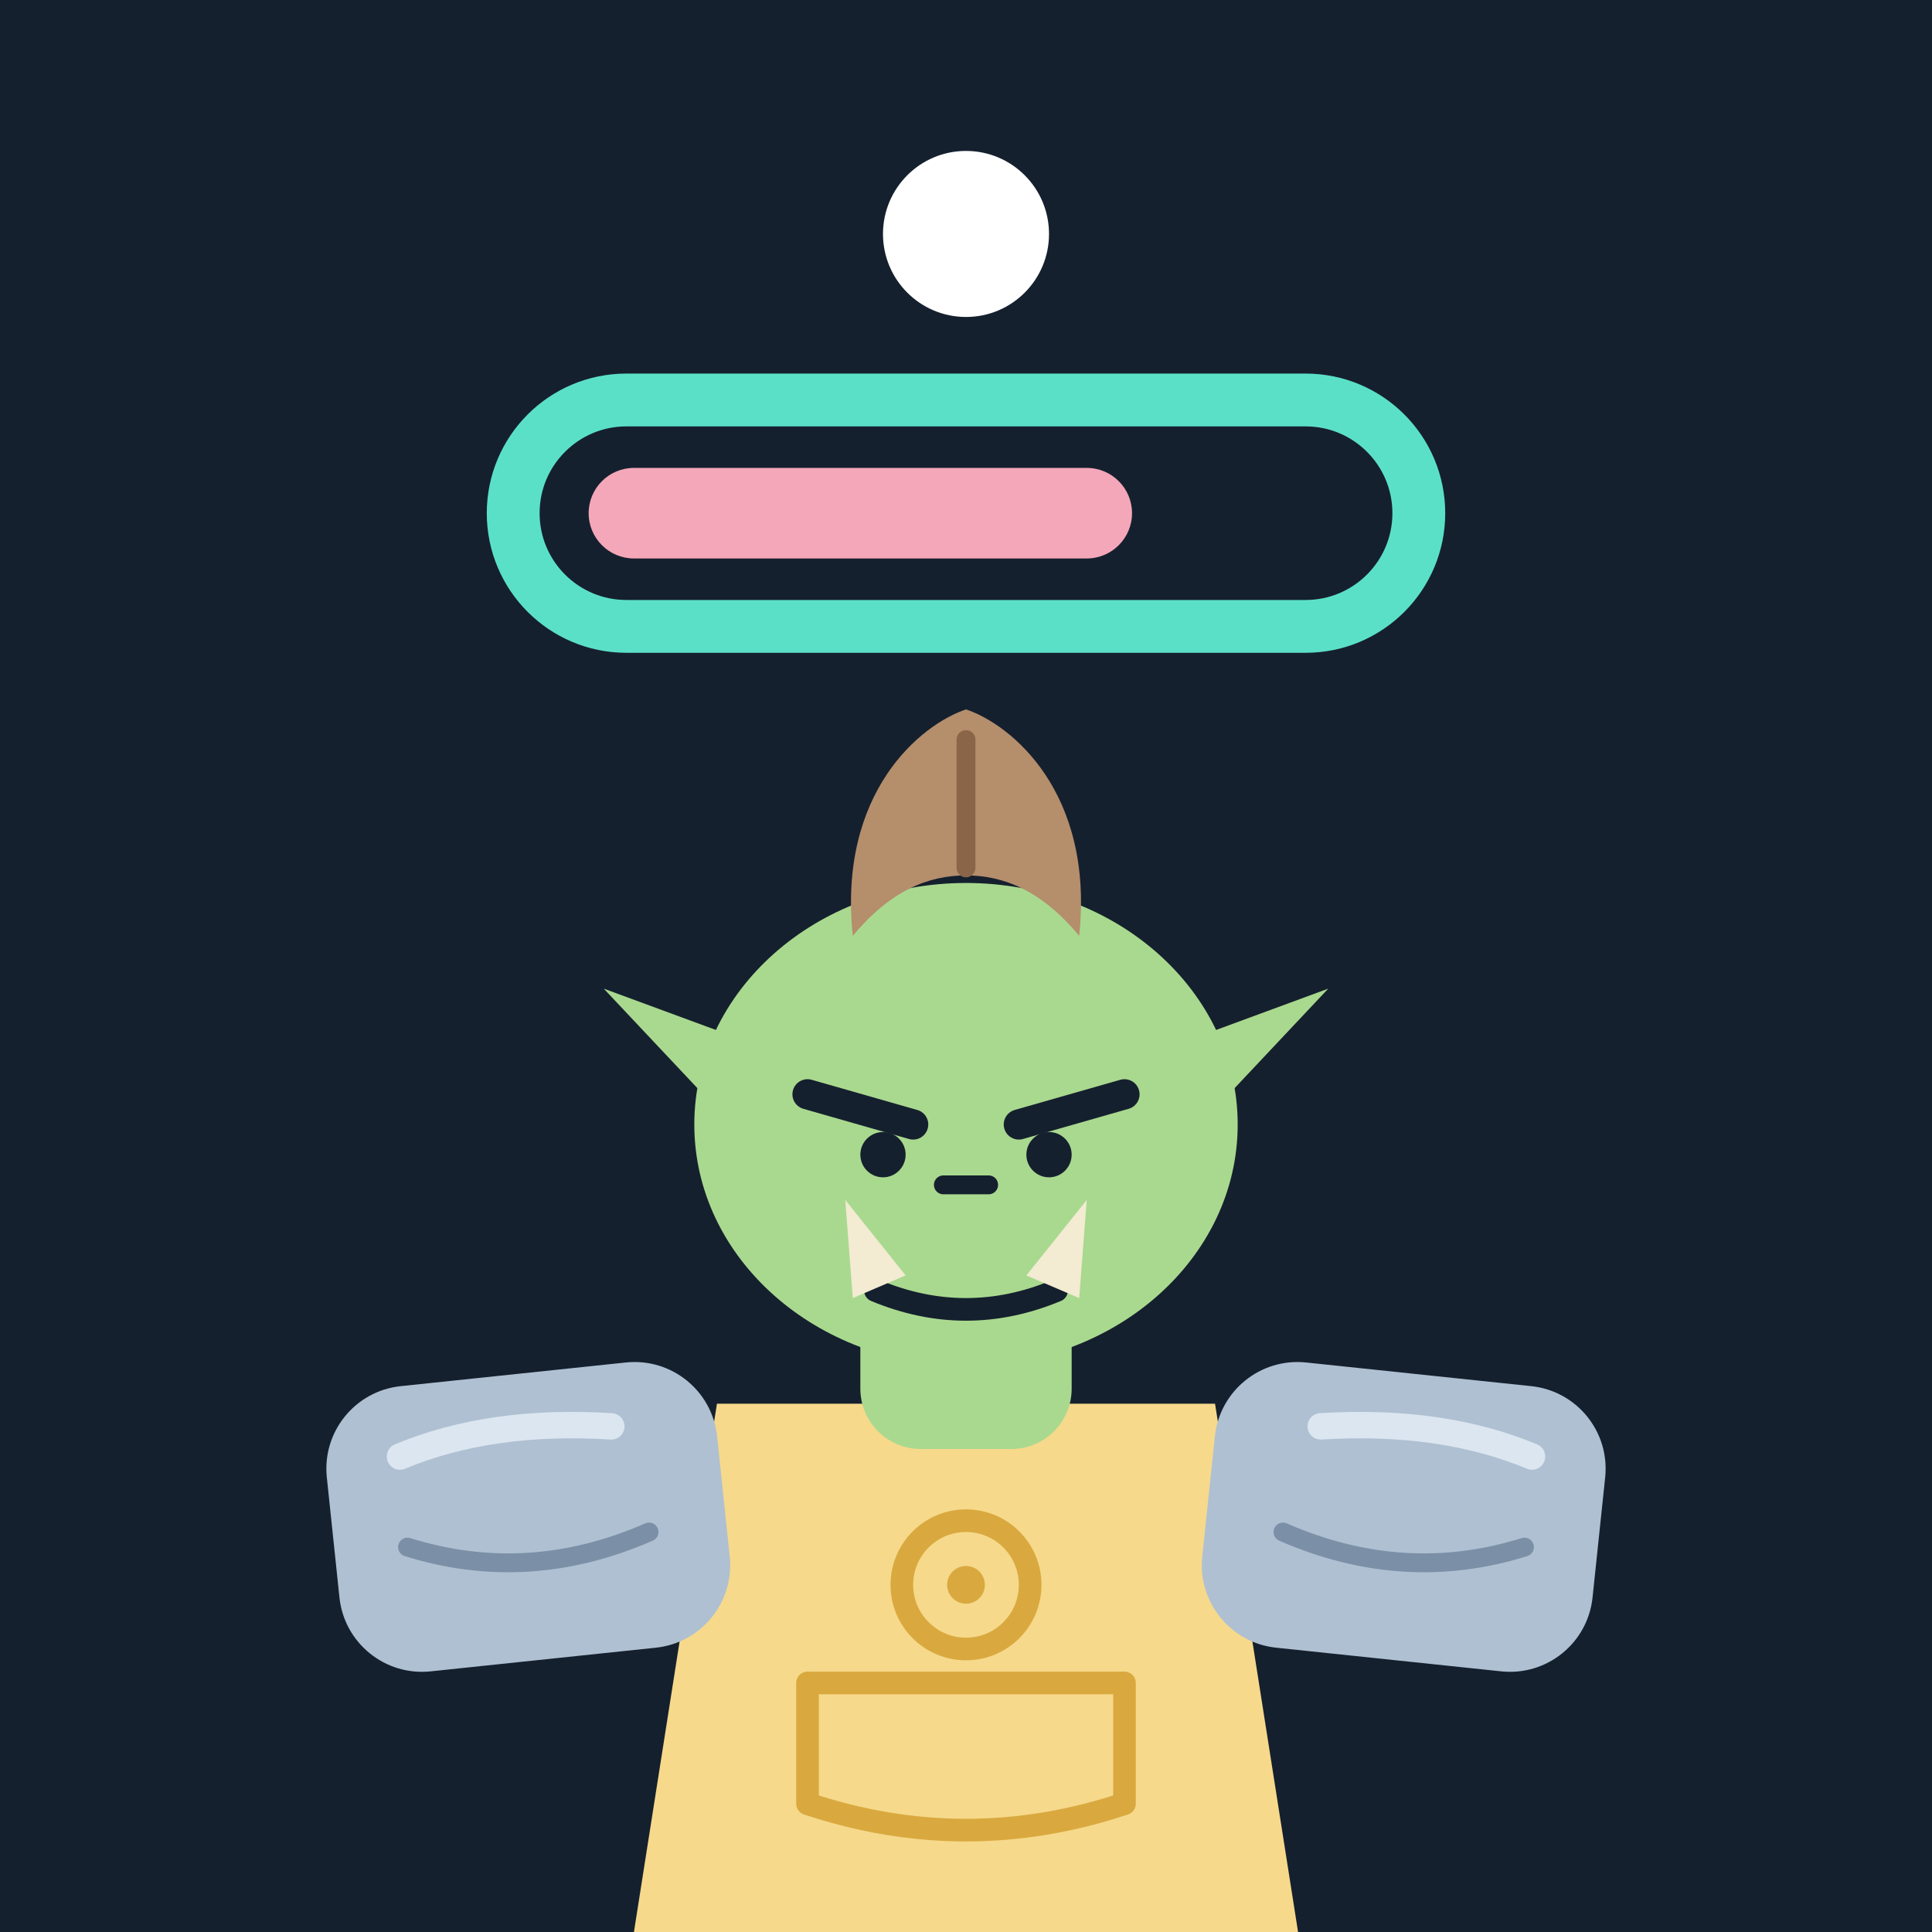
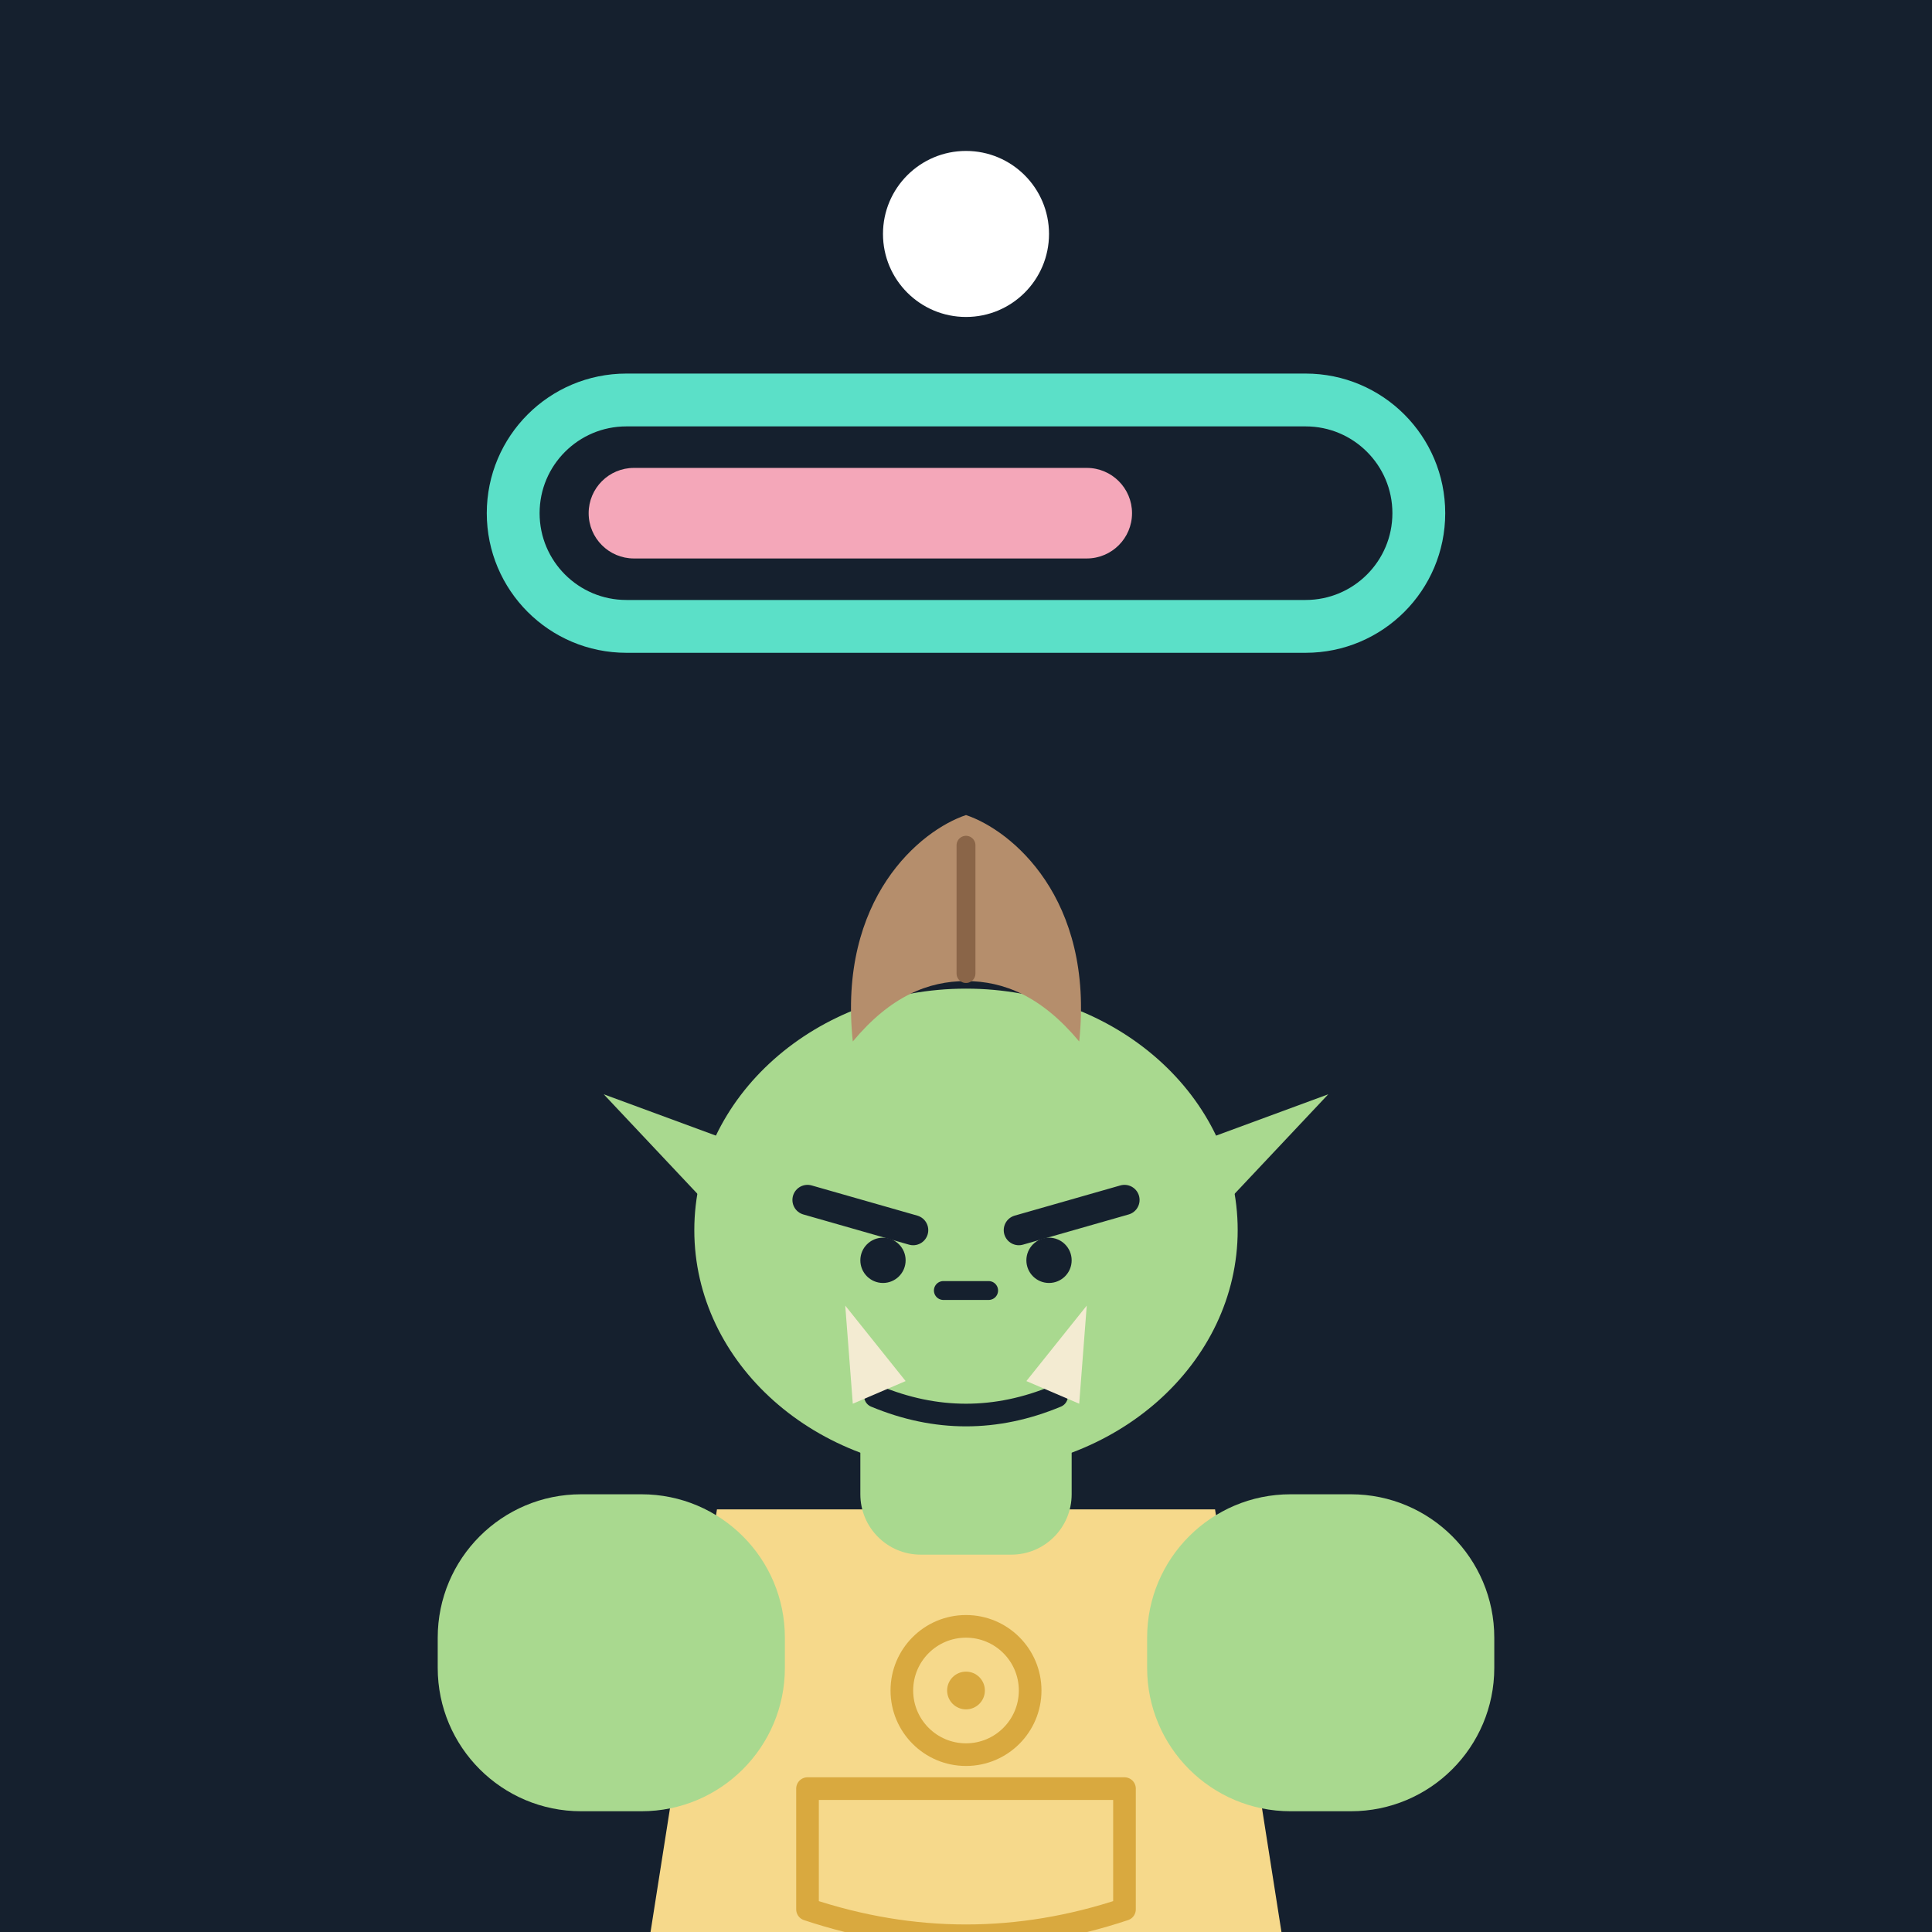
<svg xmlns="http://www.w3.org/2000/svg" viewBox="0 0 512 512" width="512" height="512">
  <rect x="0" y="0" width="512" height="512" fill="#15202E" />
  <circle cx="256" cy="62" r="22" fill="#FFFFFF" />
  <rect x="136" y="106" width="240" height="60" rx="30" fill="none" stroke="#5BE0C8" stroke-width="14" />
  <rect x="156" y="124" width="144" height="24" rx="12" fill="#F4A7B9" />
-   <path d="M 190 372 H 322 L 344 512 H 168 Z" fill="#F6D98B" />
-   <path d="M 214 446 H 298 V 478 Q 256 492 214 478 Z" fill="none" stroke="#D9A93F" stroke-width="6" stroke-linejoin="round" />
-   <circle cx="256" cy="420" r="17" fill="none" stroke="#D9A93F" stroke-width="6" />
-   <circle cx="256" cy="420" r="5" fill="#D9A93F" />
-   <rect x="228" y="340" width="56" height="44" rx="16" fill="#A9D98F" />
-   <g fill="#AFC0D2">
-     <rect x="88" y="364" width="104" height="76" rx="22" transform="rotate(-6 140 402)" />
-     <rect x="320" y="364" width="104" height="76" rx="22" transform="rotate(6 372 402)" />
-   </g>
-   <g fill="none" stroke-linecap="round">
-     <path d="M 108 410 Q 140 420 172 406" stroke="#7B90A6" stroke-width="5" />
-     <path d="M 404 410 Q 372 420 340 406" stroke="#7B90A6" stroke-width="5" />
-     <path d="M 106 386 Q 130 376 162 378" stroke="#DCE6F0" stroke-width="7" />
-     <path d="M 406 386 Q 382 376 350 378" stroke="#DCE6F0" stroke-width="7" />
-   </g>
-   <g fill="#A9D98F">
-     <path d="M 192 296 L 160 262 L 198 276 Z" />
-     <path d="M 320 296 L 352 262 L 314 276 Z" />
-   </g>
-   <ellipse cx="256" cy="298" rx="72" ry="64" fill="#A9D98F" />
-   <path d="M 226 248 C 222 210 244 192 256 188 C 268 192 290 210 286 248 C 276 236 266 232 256 232 C 246 232 236 236 226 248 Z" fill="#B58E6C" />
-   <path d="M 256 196 V 230" fill="none" stroke="#8A6548" stroke-width="5" stroke-linecap="round" />
-   <g fill="none" stroke="#15202E" stroke-linecap="round">
-     <path d="M 214 290 L 242 298" stroke-width="8" />
-     <path d="M 298 290 L 270 298" stroke-width="8" />
-     <path d="M 250 314 H 262" stroke-width="5" />
-     <path d="M 232 342 Q 256 352 280 342" stroke-width="6" />
-   </g>
-   <circle cx="234" cy="306" r="6" fill="#15202E" />
-   <circle cx="278" cy="306" r="6" fill="#15202E" />
-   <g fill="#F3EBD2">
-     <path d="M 226 344 L 224 318 L 240 338 Z" />
-     <path d="M 286 344 L 288 318 L 272 338 Z" />
+   <g transform="translate(0,28)">
+     <path d="M 190 372 H 322 L 344 512 H 168 Z" fill="#F6D98B" />
+     <path d="M 214 446 H 298 V 478 Q 256 492 214 478 Z" fill="none" stroke="#D9A93F" stroke-width="6" stroke-linejoin="round" />
+     <circle cx="256" cy="420" r="17" fill="none" stroke="#D9A93F" stroke-width="6" />
+     <circle cx="256" cy="420" r="5" fill="#D9A93F" />
+     <rect x="228" y="340" width="56" height="44" rx="16" fill="#A9D98F" />
+     <rect x="116" y="368" width="92" height="84" rx="38" fill="#A9D98F" />
+     <rect x="304" y="368" width="92" height="84" rx="38" fill="#A9D98F" />
+     <g fill="#A9D98F">
+       <path d="M 192 296 L 160 262 L 198 276 Z" />
+       <path d="M 320 296 L 352 262 L 314 276 Z" />
+     </g>
+     <ellipse cx="256" cy="298" rx="72" ry="64" fill="#A9D98F" />
+     <path d="M 226 248 C 222 210 244 192 256 188 C 268 192 290 210 286 248 C 276 236 266 232 256 232 C 246 232 236 236 226 248 Z" fill="#B58E6C" />
+     <path d="M 256 196 V 230" fill="none" stroke="#8A6548" stroke-width="5" stroke-linecap="round" />
+     <g fill="none" stroke="#15202E" stroke-linecap="round">
+       <path d="M 214 290 L 242 298" stroke-width="8" />
+       <path d="M 298 290 L 270 298" stroke-width="8" />
+       <path d="M 250 314 H 262" stroke-width="5" />
+       <path d="M 232 342 Q 256 352 280 342" stroke-width="6" />
+     </g>
+     <circle cx="234" cy="306" r="6" fill="#15202E" />
+     <circle cx="278" cy="306" r="6" fill="#15202E" />
+     <g fill="#F3EBD2">
+       <path d="M 226 344 L 224 318 L 240 338 Z" />
+       <path d="M 286 344 L 288 318 L 272 338 Z" />
+     </g>
  </g>
</svg>
